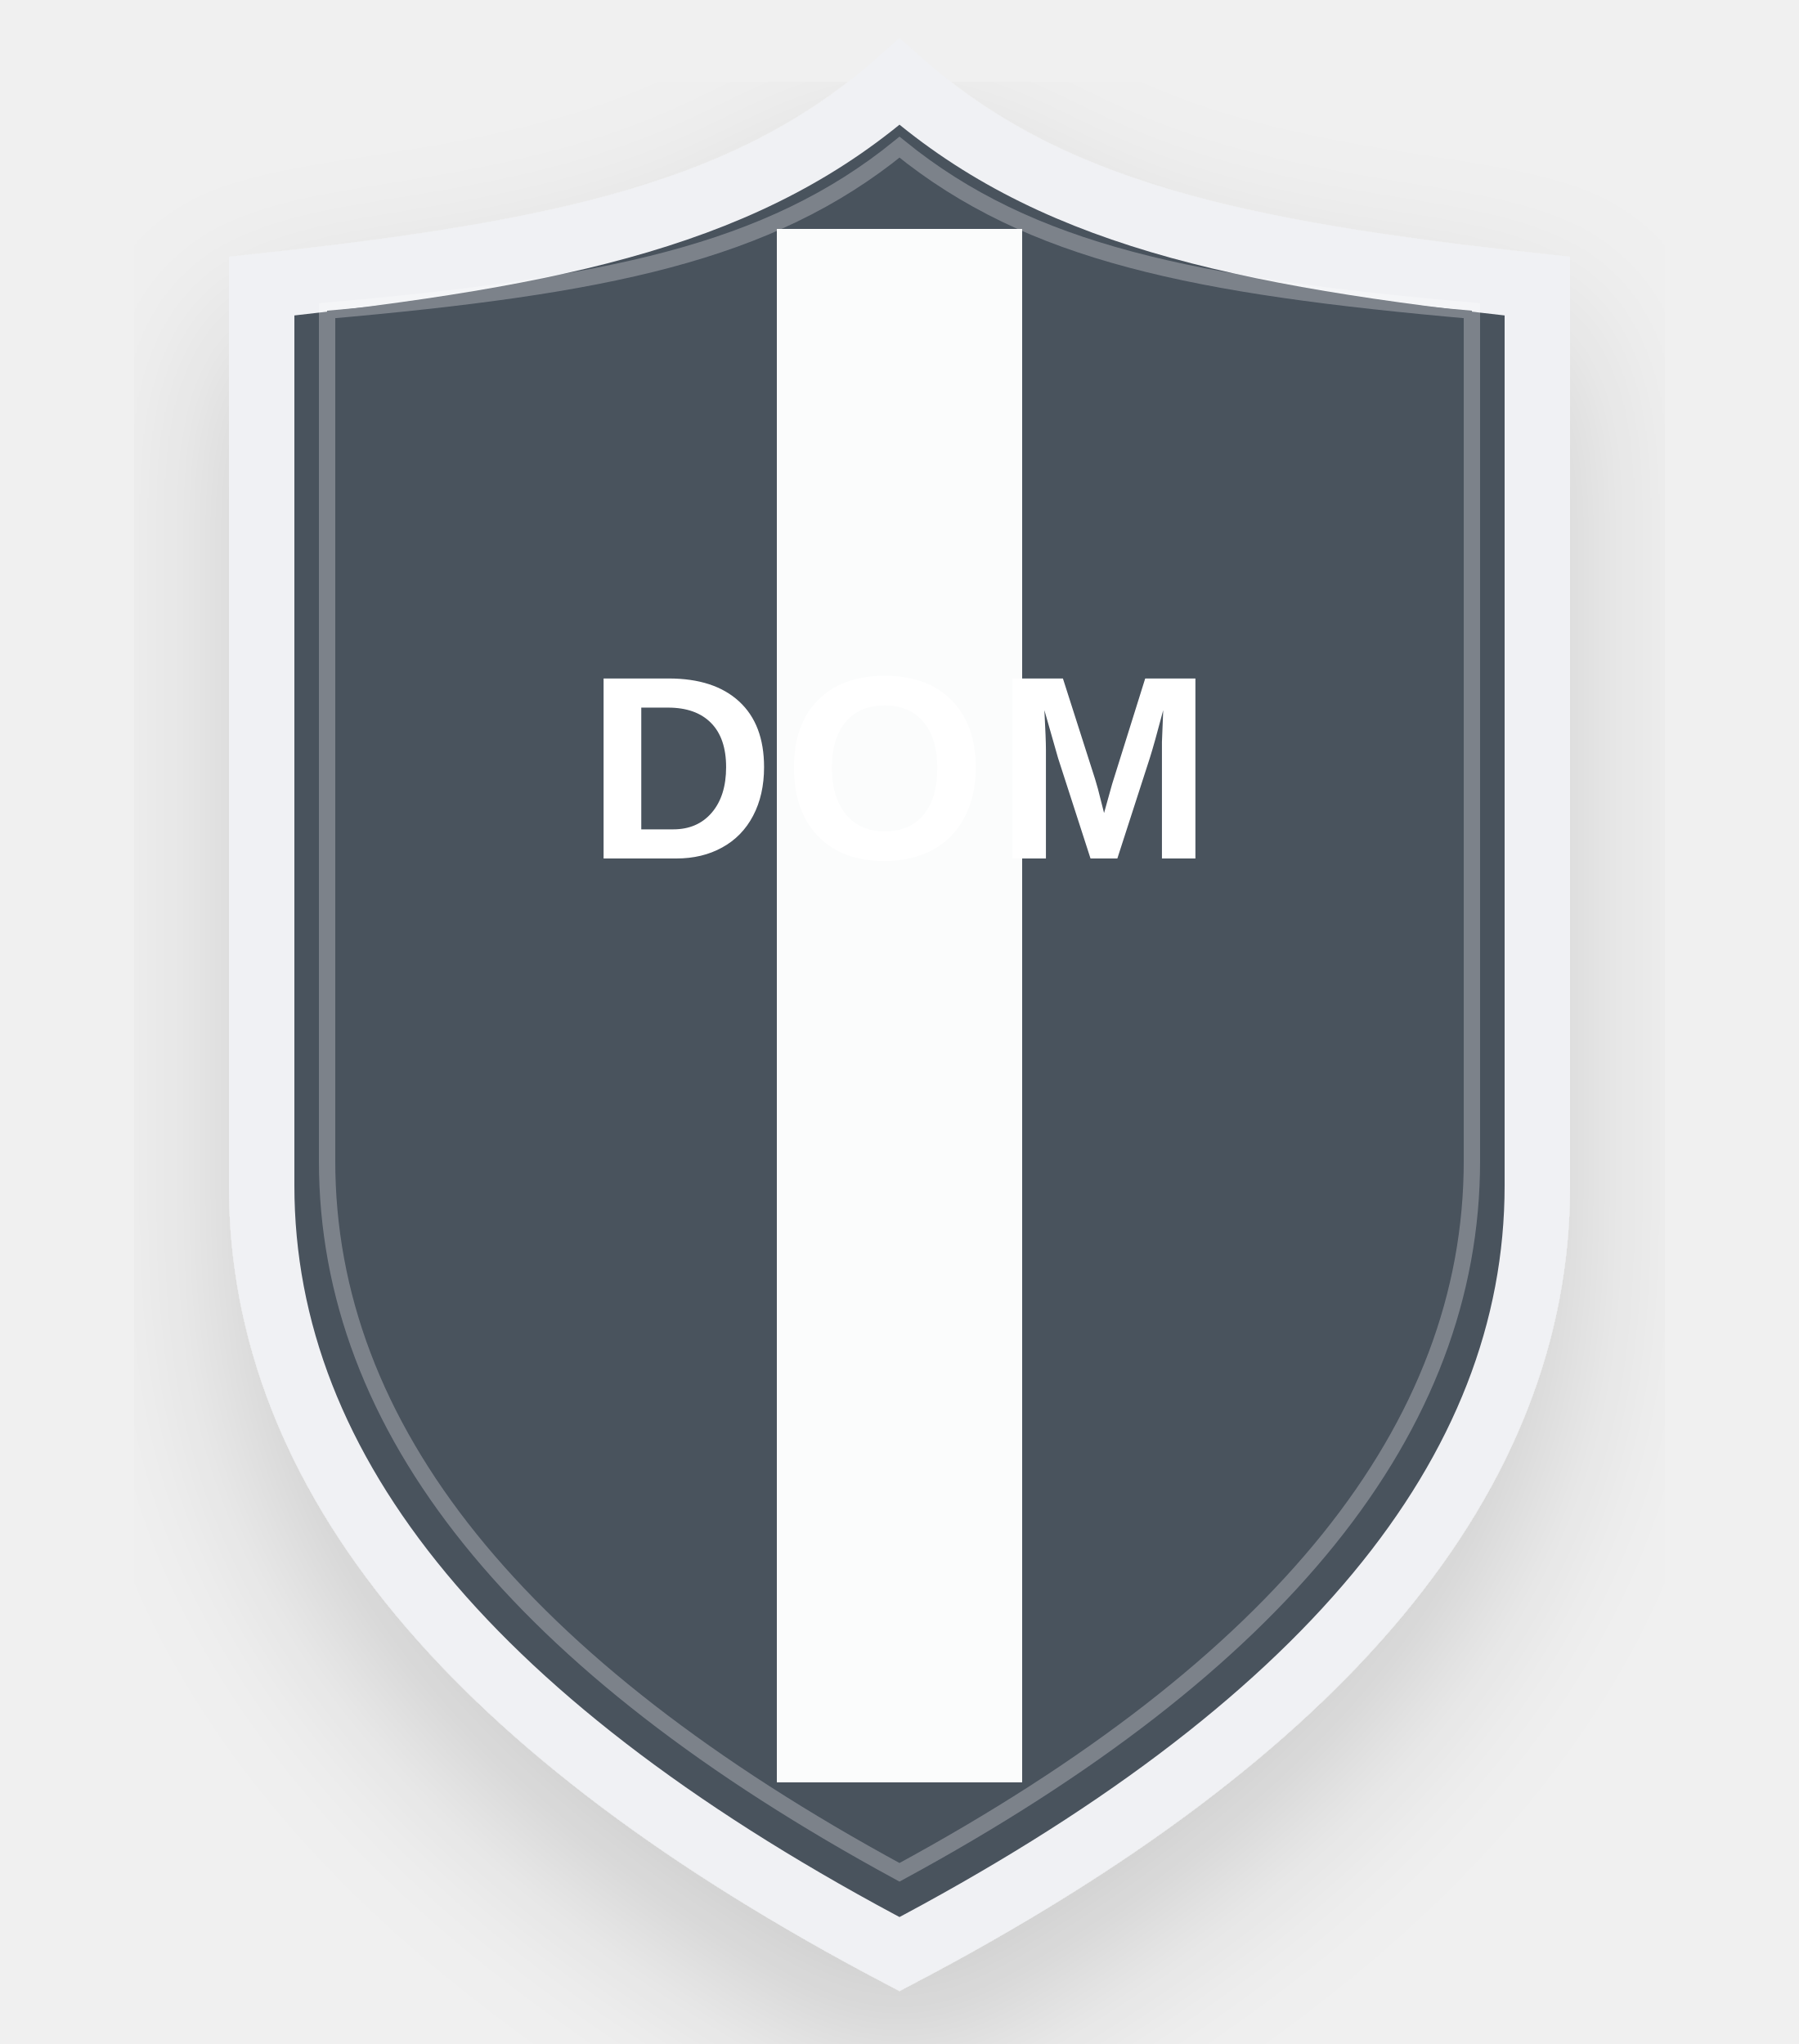
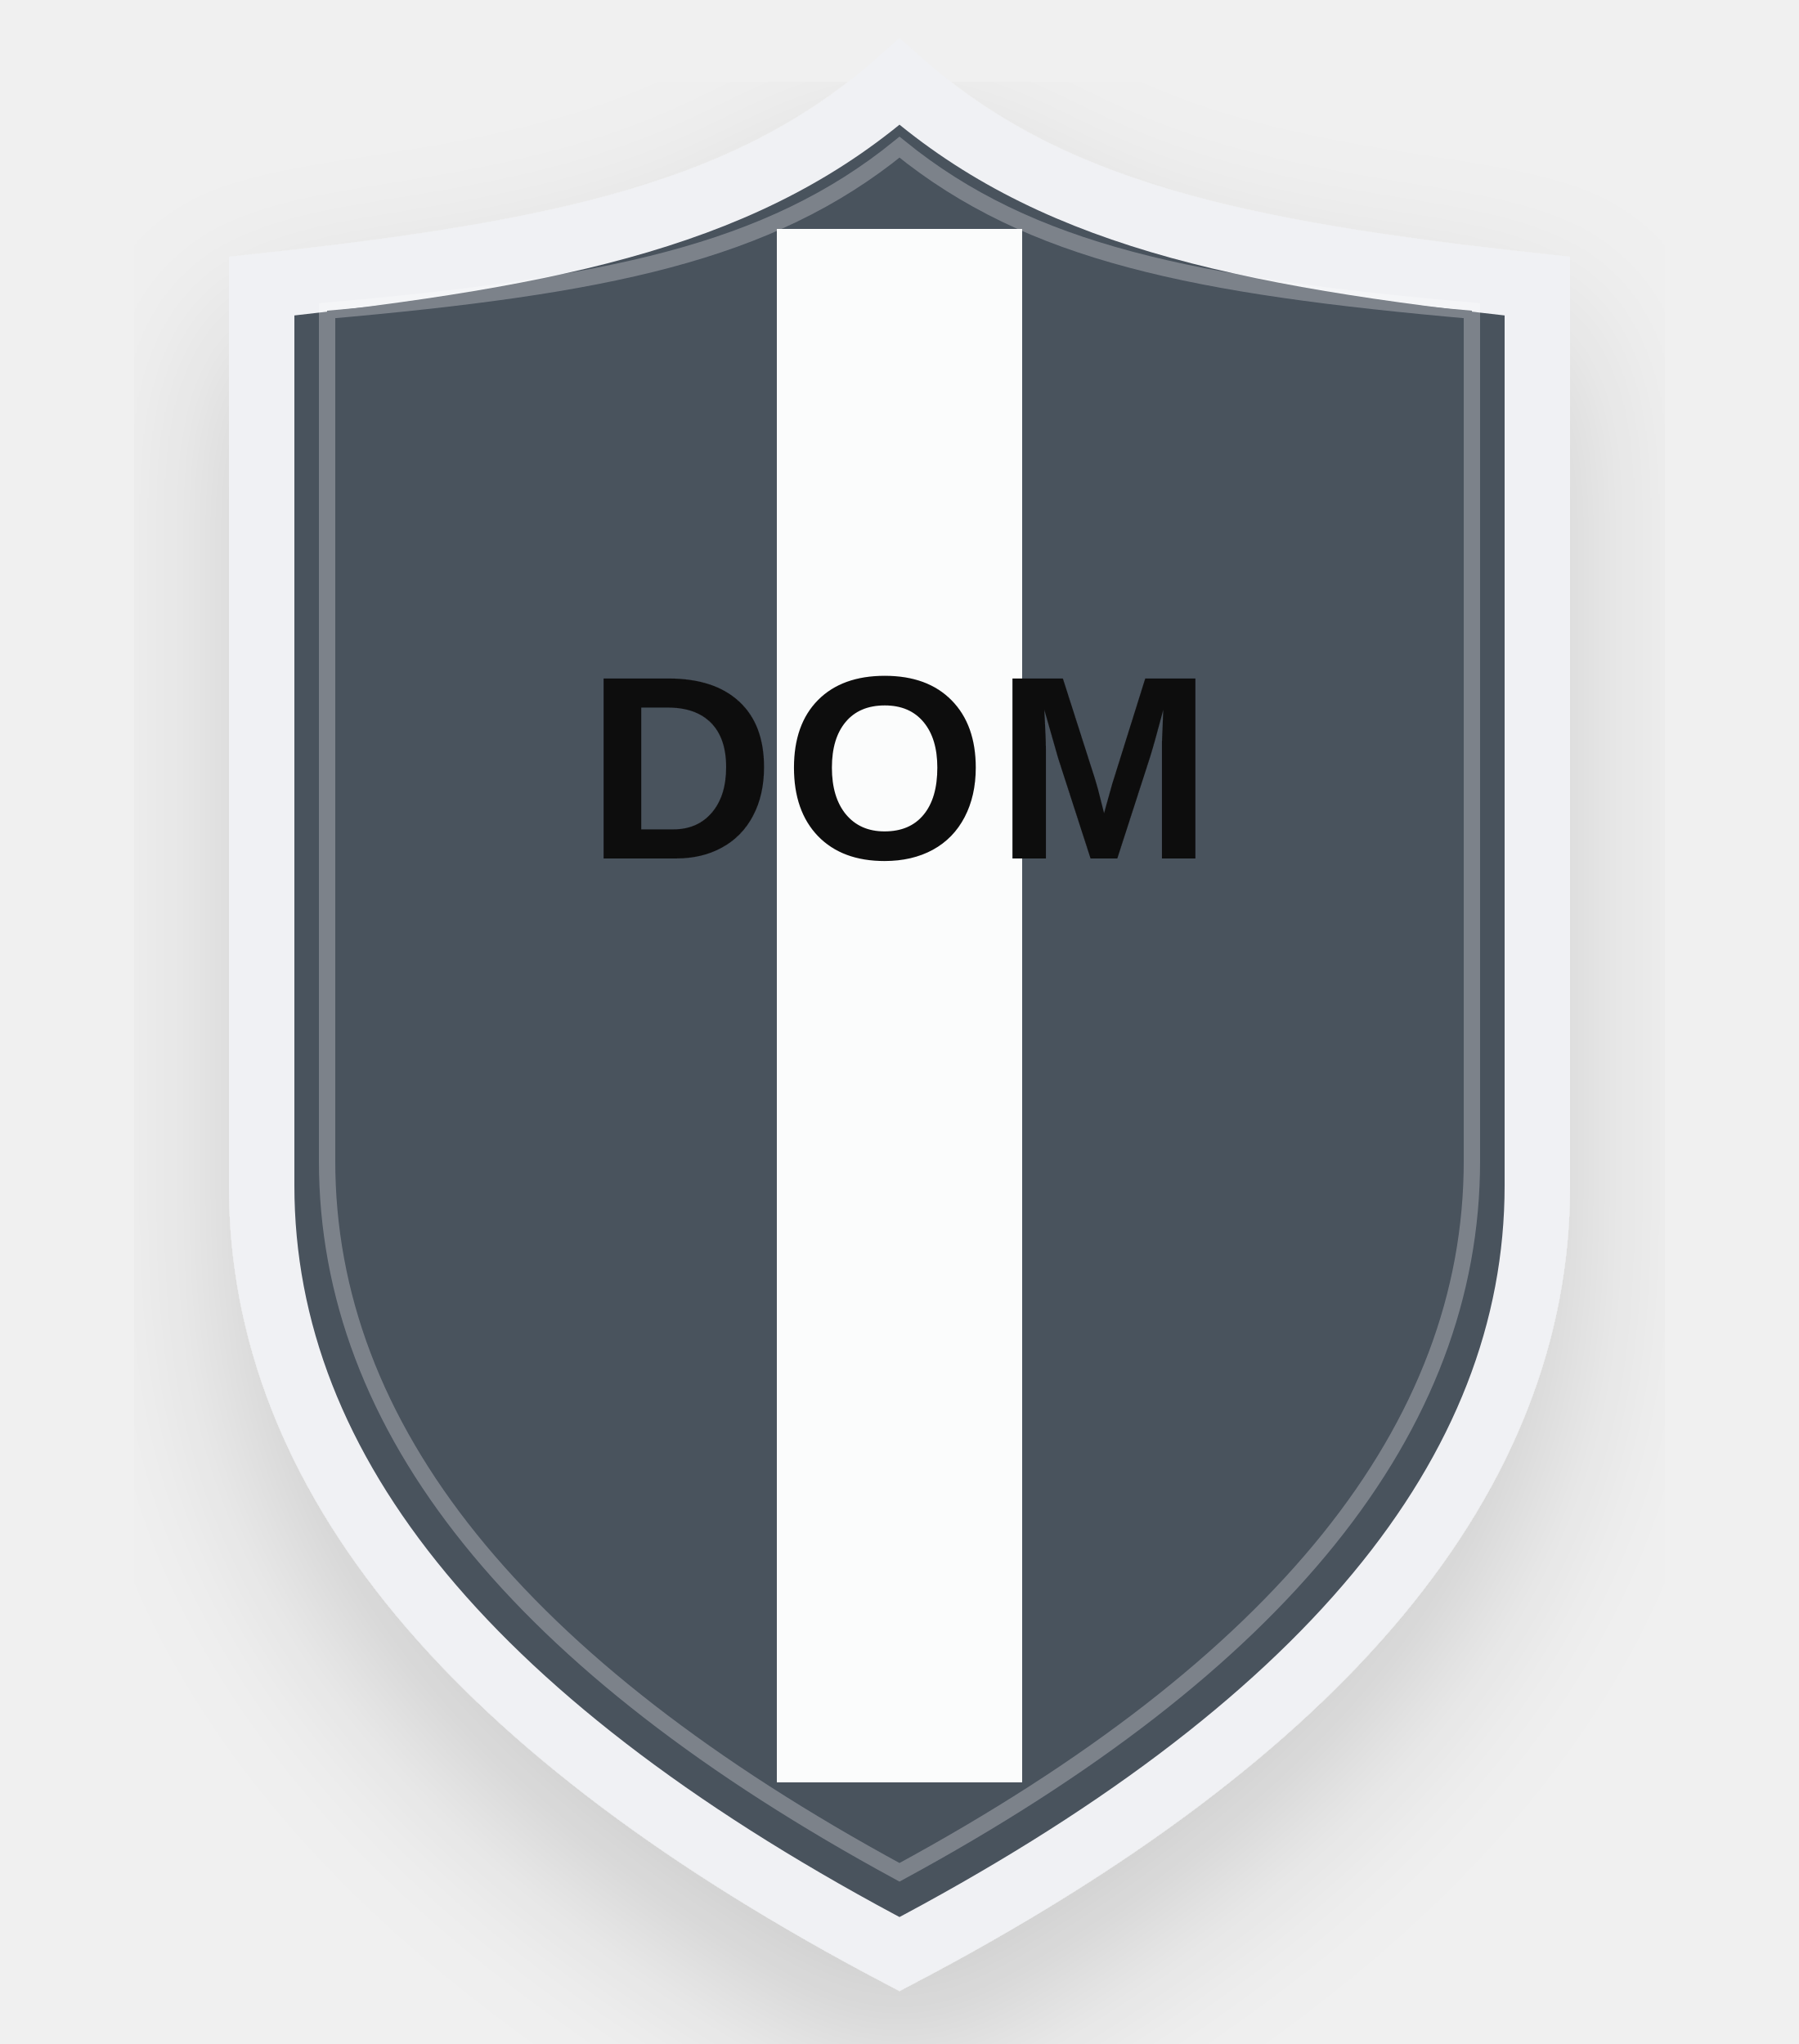
<svg xmlns="http://www.w3.org/2000/svg" viewBox="0 0 220 250">
  <defs>
    <filter id="s">
      <feDropShadow dx="0" dy="10" stdDeviation="10" flood-color="#000" flood-opacity="0.15" />
    </filter>
  </defs>
  <g filter="url(#s)">
    <path d="M110 10 C128 26 151 31 188 35 L188 145 Q188 198 110 239 Q32 198 32 145 L32 35 C69 31 92 26 110 10 Z" fill="#49525d" stroke="#f0f1f4" stroke-width="8" />
    <path d="M110 18 C126 31 146 35 180 38 L180 142 Q180 191 110 229 Q40 191 40 142 L40 38 C74 35 94 31 110 18 Z" fill="#49525d" stroke="rgba(255,255,255,.28)" stroke-width="2" />
    <rect x="95" y="28" width="30" height="190" fill="#ffffff" opacity="0.98" />
-     <text x="110" y="105" text-anchor="middle" font-family="Arial,Helvetica,sans-serif" font-size="32" font-weight="900" letter-spacing="1" fill="#ffffff">DOM</text>
+     <text x="110" y="105" text-anchor="middle" font-family="Arial,Helvetica,sans-serif" font-size="32" font-weight="900" letter-spacing="1" fill="#111111">DOM</text>
  </g>
</svg>
